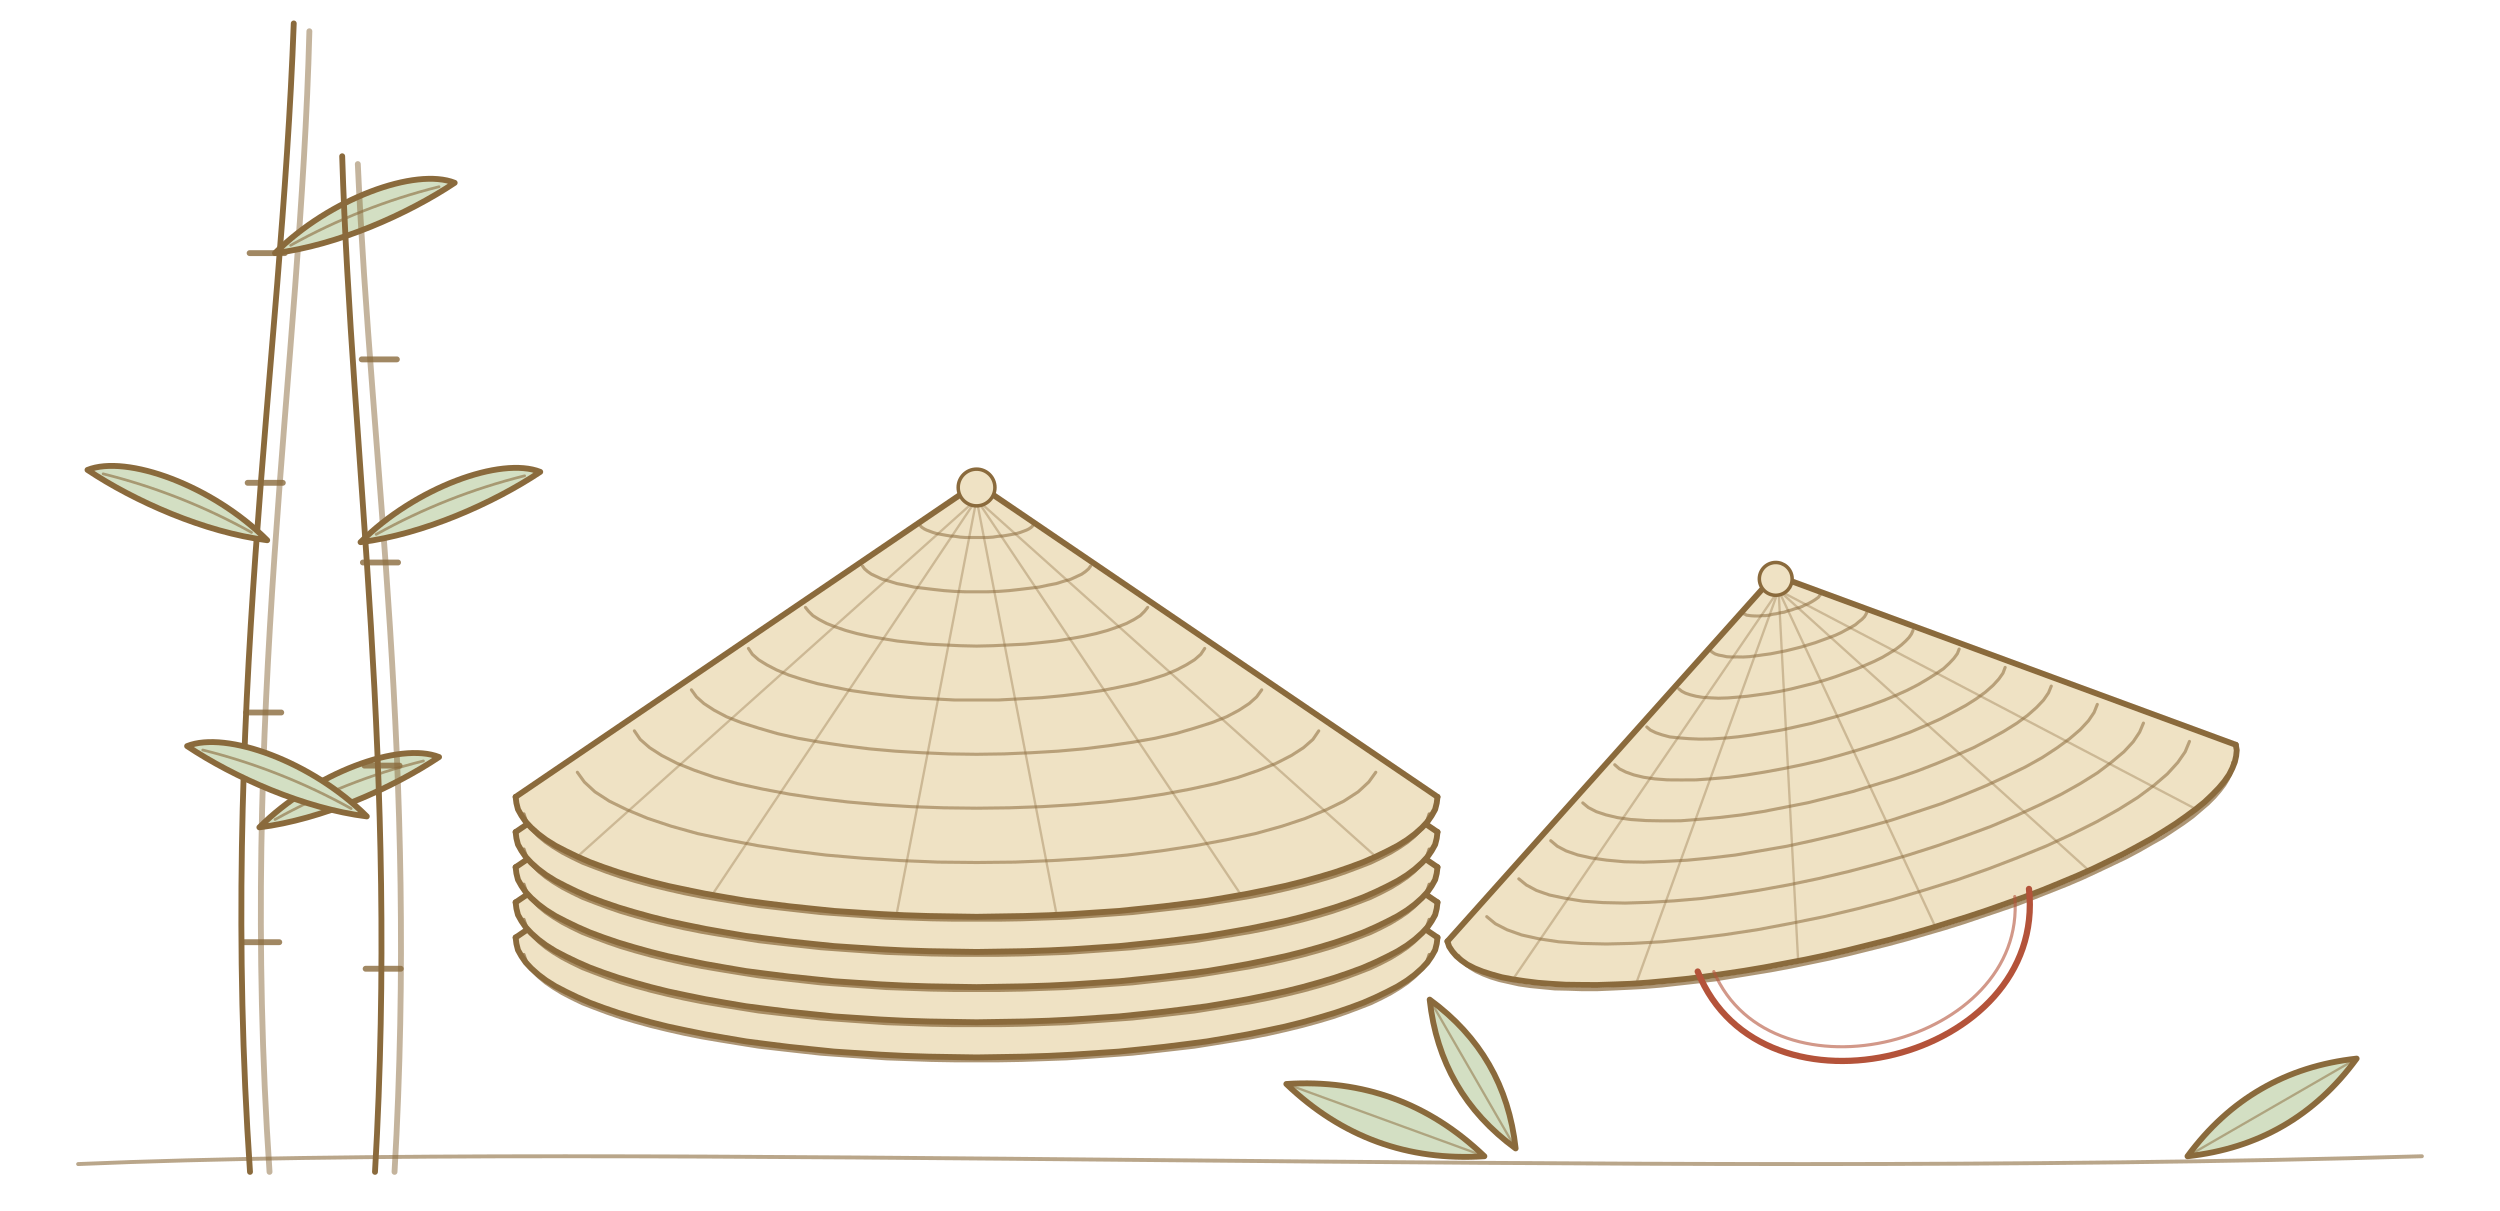
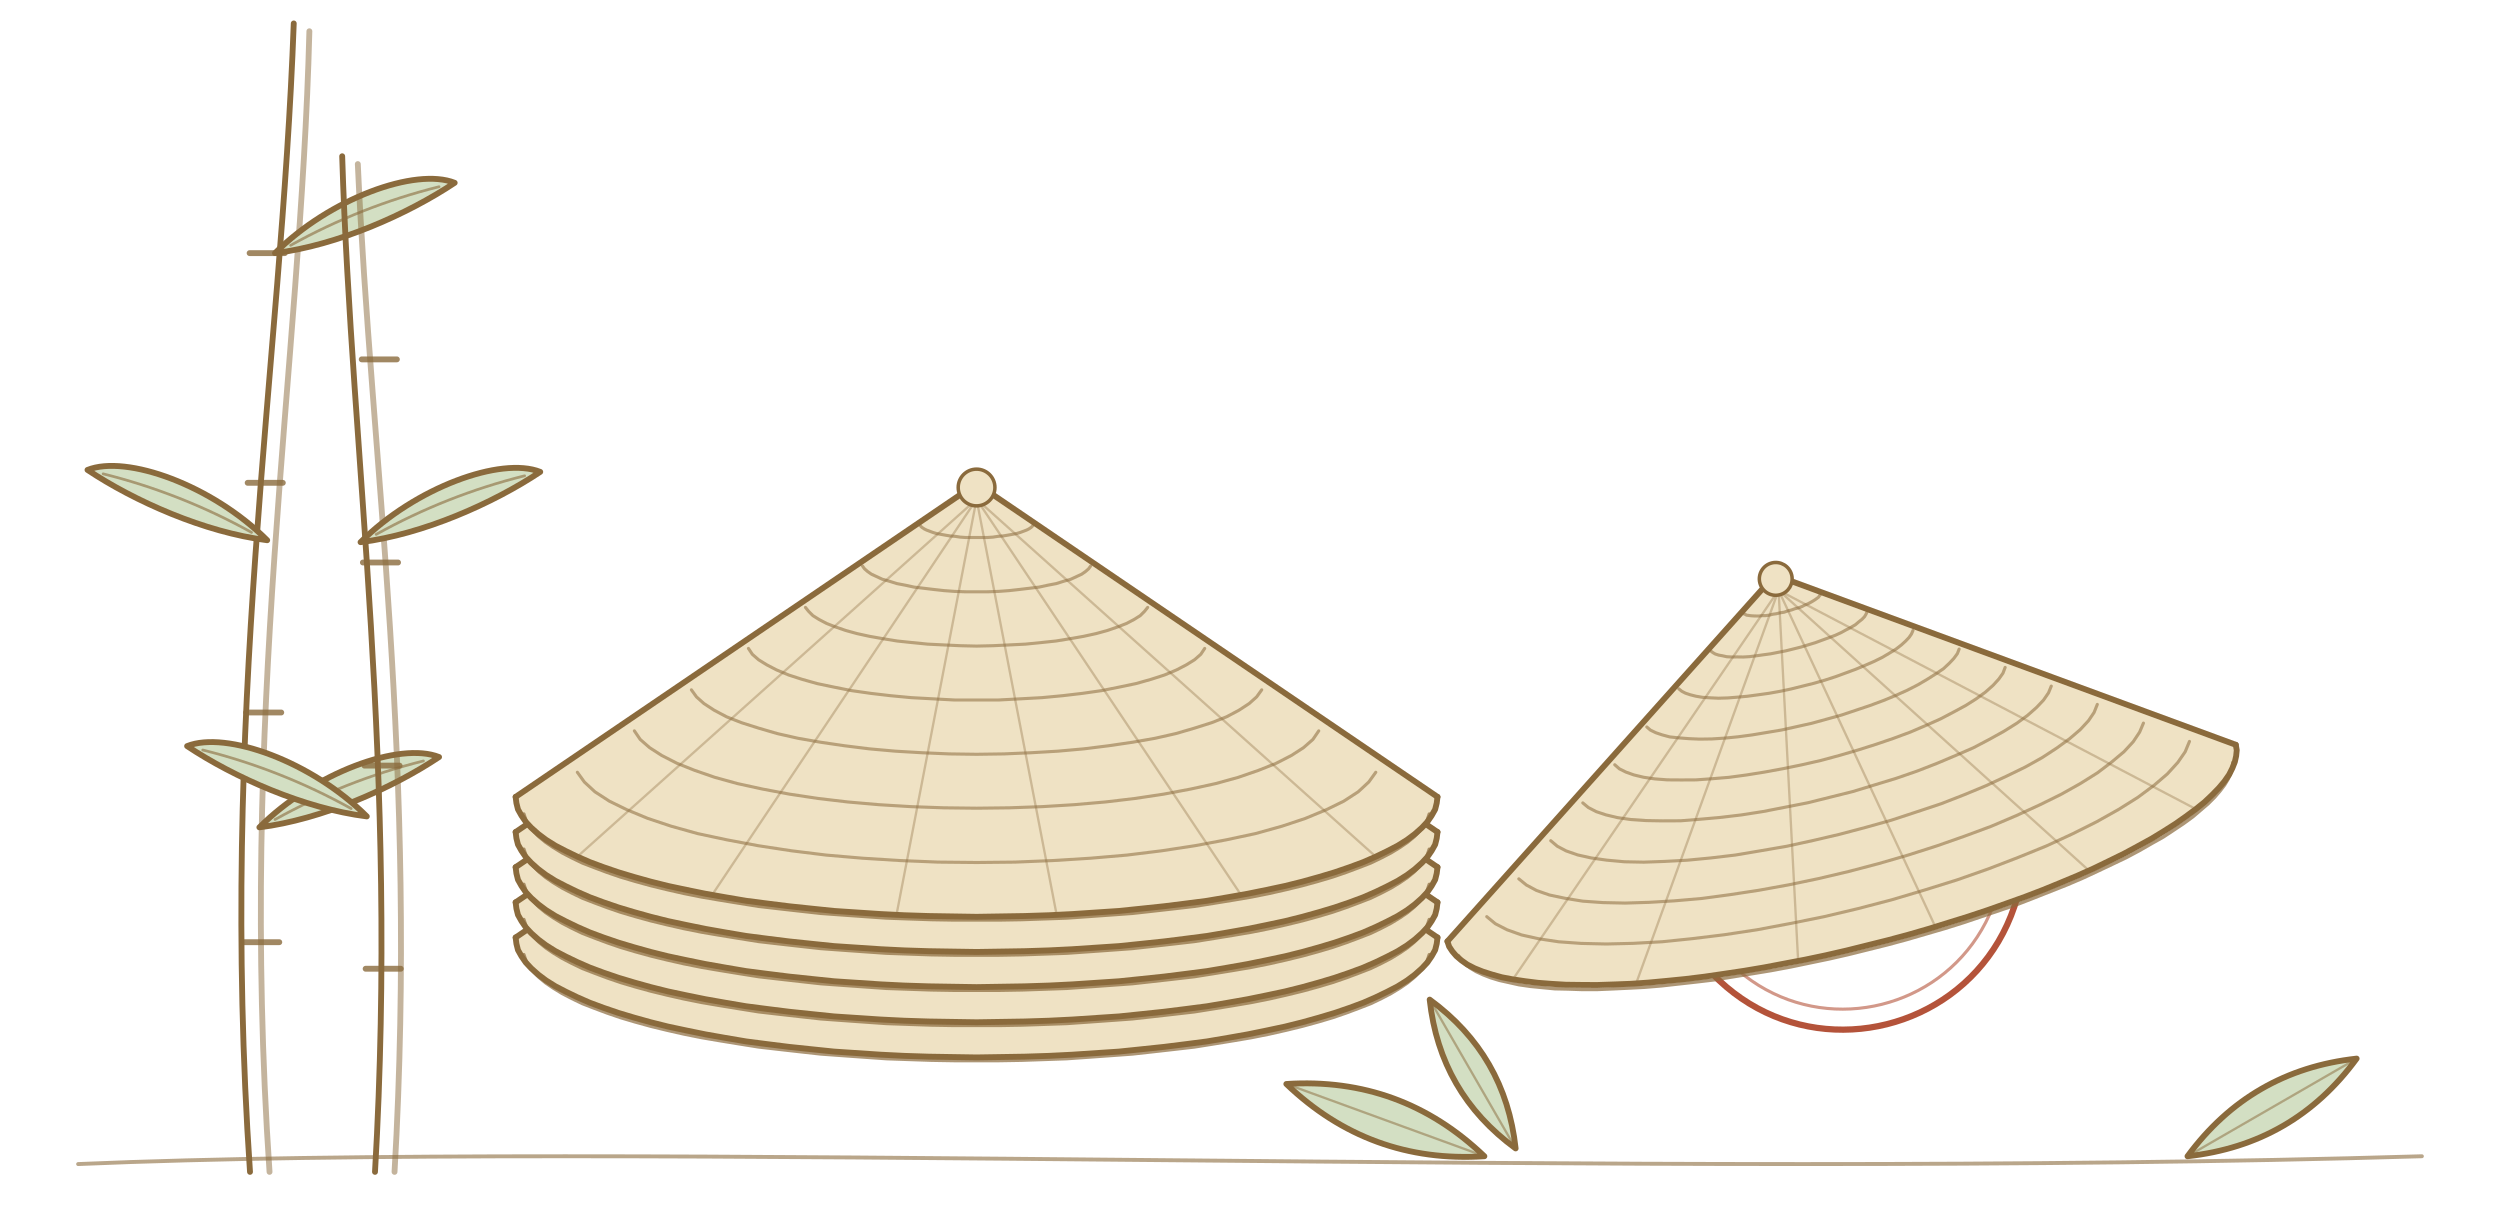
<svg xmlns="http://www.w3.org/2000/svg" viewBox="0 0 640 310" fill="none" stroke="#8a6a3c" stroke-width="1.5" stroke-linecap="round" stroke-linejoin="round">
  <path d="M64 300 C 56 182.4, 72 94.2, 75.2 6" />
  <path d="M69 300 C 61 182.4, 77 94.2, 79.2 8" opacity=".5" />
  <path d="M62.5 241.2 h9" opacity=".8" />
  <path d="M63 182.4 h9" opacity=".8" />
  <path d="M63.4 123.6 h9" opacity=".8" />
  <path d="M63.9 64.8 h9" opacity=".8" />
  <path d="M66.4 211.8 C 80.4 197.8, 102.4 189.8, 112.4 193.8 C 100.4 201.8, 82.4 209.8, 66.4 211.8 Z" fill="#d3dfc3" />
  <path d="M70.4 209.8 Q 88.4 199.8 108.4 194.8" stroke-width="0.7" opacity=".6" />
  <path d="M68.4 138.3 C 54.4 124.3, 32.4 116.3, 22.4 120.3 C 34.4 128.3, 52.4 136.3, 68.4 138.3 Z" fill="#d3dfc3" />
  <path d="M64.4 136.3 Q 46.4 126.3 26.4 121.3" stroke-width="0.7" opacity=".6" />
  <path d="M70.4 64.8 C 84.4 50.8, 106.4 42.8, 116.4 46.8 C 104.4 54.8, 86.4 62.8, 70.4 64.8 Z" fill="#d3dfc3" />
  <path d="M74.4 62.8 Q 92.4 52.8 112.4 47.8" stroke-width="0.7" opacity=".6" />
  <path d="M96 300 C 102 196, 90 118, 87.6 40" />
  <path d="M101 300 C 107 196, 95 118, 91.6 42" opacity=".5" />
  <path d="M93.6 248 h9" opacity=".8" />
  <path d="M93.3 196 h9" opacity=".8" />
  <path d="M92.9 144 h9" opacity=".8" />
  <path d="M92.6 92 h9" opacity=".8" />
  <path d="M93.9 209 C 79.9 195, 57.9 187, 47.9 191 C 59.9 199, 77.9 207, 93.9 209 Z" fill="#d3dfc3" />
  <path d="M89.9 207 Q 71.9 197 51.9 192" stroke-width="0.7" opacity=".6" />
  <path d="M92.3 138.8 C 106.3 124.8, 128.3 116.8, 138.3 120.8 C 126.3 128.8, 108.3 136.8, 92.3 138.8 Z" fill="#d3dfc3" />
  <path d="M96.3 136.8 Q 114.3 126.8 134.3 121.8" stroke-width="0.7" opacity=".6" />
  <path d="M250 159.8 L368 240 L367.8 241.6 L367.4 243.2 L366.5 244.8 L365.4 246.4 L364 247.9 L362.2 249.5 L360.2 251 L357.8 252.5 L355.1 253.9 L352.2 255.3 L349 256.7 L345.5 258 L341.7 259.3 L337.7 260.5 L333.4 261.7 L329 262.8 L324.3 263.8 L319.4 264.8 L314.3 265.7 L309 266.6 L303.6 267.3 L298 268 L292.3 268.6 L286.5 269.2 L280.5 269.6 L274.5 270 L268.5 270.3 L262.3 270.5 L256.2 270.6 L250 270.7 L243.8 270.6 L237.7 270.5 L231.5 270.3 L225.5 270 L219.5 269.6 L213.5 269.2 L207.7 268.6 L202 268 L196.4 267.3 L191 266.6 L185.7 265.7 L180.6 264.8 L175.7 263.8 L171 262.8 L166.6 261.7 L162.3 260.5 L158.3 259.3 L154.5 258 L151 256.7 L147.8 255.3 L144.9 253.9 L142.2 252.5 L139.8 251 L137.8 249.5 L136 247.9 L134.6 246.4 L133.5 244.8 L132.6 243.2 L132.2 241.6 L132 240 L250 159.8 Z" fill="#efe2c4" stroke="none" />
  <path d="M250 159.8 L132 240 M250 159.8 L368 240" />
  <path d="M368 240 L367.8 241.6 L367.4 243.2 L366.5 244.8 L365.4 246.4 L364 247.9 L362.2 249.5 L360.2 251 L357.8 252.5 L355.1 253.9 L352.2 255.3 L349 256.7 L345.5 258 L341.7 259.3 L337.7 260.5 L333.4 261.7 L329 262.8 L324.3 263.8 L319.4 264.8 L314.3 265.7 L309 266.6 L303.6 267.3 L298 268 L292.3 268.6 L286.5 269.2 L280.5 269.6 L274.5 270 L268.5 270.3 L262.3 270.5 L256.2 270.6 L250 270.7 L243.8 270.6 L237.7 270.5 L231.5 270.3 L225.5 270 L219.5 269.6 L213.5 269.2 L207.7 268.6 L202 268 L196.4 267.3 L191 266.6 L185.7 265.7 L180.6 264.8 L175.7 263.8 L171 262.8 L166.6 261.7 L162.3 260.5 L158.3 259.3 L154.5 258 L151 256.7 L147.8 255.3 L144.9 253.9 L142.2 252.5 L139.8 251 L137.8 249.5 L136 247.9 L134.6 246.4 L133.5 244.8 L132.6 243.2 L132.2 241.6 L132 240" />
  <path d="M365.9 244.4 L365.4 245.9 L364.6 247.3 L363.4 248.8 L362 250.2 L360.3 251.6 L358.4 252.9 L356.1 254.3 L353.6 255.6 L350.9 256.9 L347.8 258.1 L344.6 259.3 L341.1 260.5 L337.4 261.6 L333.4 262.7 L329.3 263.7 L324.9 264.7 L320.4 265.6 L315.7 266.4 L310.8 267.2 L305.8 268 L300.6 268.6 L295.3 269.2 L289.9 269.8 L284.4 270.2 L278.8 270.6 L273.1 271 L267.4 271.2 L261.6 271.4 L255.8 271.5 L250 271.5 L244.2 271.5 L238.4 271.4 L232.6 271.2 L226.9 271 L221.2 270.6 L215.6 270.2 L210.1 269.8 L204.7 269.2 L199.4 268.6 L194.2 268 L189.2 267.2 L184.3 266.4 L179.6 265.6 L175.1 264.7 L170.7 263.7 L166.6 262.7 L162.6 261.6 L158.9 260.5 L155.4 259.3 L152.2 258.1 L149.1 256.9 L146.4 255.6 L143.9 254.3 L141.6 252.9 L139.7 251.6 L138 250.2 L136.6 248.8 L135.4 247.3 L134.6 245.9 L134.1 244.4" stroke-width="0.9" opacity=".7" />
  <circle cx="250" cy="160.8" r="4.7" fill="#efe2c4" stroke-width="0.9" />
  <path d="M250 150.8 L368 231 L367.8 232.6 L367.4 234.2 L366.5 235.8 L365.4 237.4 L364 238.9 L362.2 240.5 L360.2 242 L357.8 243.5 L355.1 244.9 L352.2 246.3 L349 247.7 L345.5 249 L341.7 250.3 L337.7 251.5 L333.4 252.7 L329 253.8 L324.3 254.8 L319.4 255.8 L314.3 256.7 L309 257.6 L303.6 258.3 L298 259 L292.3 259.6 L286.5 260.2 L280.5 260.6 L274.5 261 L268.5 261.3 L262.3 261.5 L256.2 261.6 L250 261.7 L243.8 261.6 L237.7 261.5 L231.5 261.3 L225.5 261 L219.5 260.6 L213.5 260.2 L207.7 259.6 L202 259 L196.4 258.3 L191 257.6 L185.7 256.7 L180.6 255.8 L175.7 254.8 L171 253.8 L166.6 252.7 L162.3 251.5 L158.3 250.3 L154.5 249 L151 247.7 L147.8 246.3 L144.9 244.9 L142.2 243.5 L139.8 242 L137.8 240.5 L136 238.9 L134.6 237.4 L133.5 235.8 L132.6 234.2 L132.2 232.6 L132 231 L250 150.8 Z" fill="#efe2c4" stroke="none" />
  <path d="M250 150.8 L132 231 M250 150.8 L368 231" />
  <path d="M368 231 L367.8 232.6 L367.4 234.2 L366.5 235.8 L365.4 237.4 L364 238.9 L362.2 240.5 L360.2 242 L357.8 243.5 L355.1 244.9 L352.2 246.3 L349 247.7 L345.5 249 L341.7 250.3 L337.7 251.5 L333.4 252.7 L329 253.8 L324.3 254.8 L319.4 255.8 L314.3 256.7 L309 257.6 L303.6 258.3 L298 259 L292.3 259.6 L286.5 260.2 L280.5 260.6 L274.5 261 L268.5 261.3 L262.3 261.5 L256.2 261.6 L250 261.7 L243.8 261.6 L237.7 261.5 L231.5 261.3 L225.5 261 L219.5 260.6 L213.5 260.2 L207.7 259.6 L202 259 L196.4 258.3 L191 257.6 L185.7 256.7 L180.6 255.8 L175.7 254.8 L171 253.8 L166.6 252.7 L162.3 251.5 L158.3 250.3 L154.5 249 L151 247.7 L147.8 246.3 L144.9 244.9 L142.2 243.5 L139.8 242 L137.8 240.5 L136 238.9 L134.6 237.4 L133.5 235.8 L132.6 234.2 L132.2 232.6 L132 231" />
  <path d="M365.9 235.4 L365.4 236.9 L364.6 238.3 L363.4 239.8 L362 241.2 L360.3 242.6 L358.4 243.9 L356.1 245.3 L353.6 246.6 L350.9 247.9 L347.8 249.1 L344.6 250.3 L341.1 251.5 L337.4 252.6 L333.4 253.7 L329.3 254.7 L324.9 255.7 L320.4 256.6 L315.7 257.4 L310.8 258.2 L305.8 259 L300.6 259.6 L295.3 260.2 L289.9 260.8 L284.4 261.2 L278.8 261.6 L273.1 262 L267.4 262.2 L261.6 262.4 L255.8 262.5 L250 262.5 L244.2 262.5 L238.4 262.4 L232.6 262.2 L226.9 262 L221.2 261.6 L215.6 261.2 L210.1 260.8 L204.7 260.2 L199.4 259.6 L194.2 259 L189.2 258.2 L184.3 257.4 L179.6 256.6 L175.1 255.7 L170.7 254.7 L166.6 253.7 L162.6 252.6 L158.9 251.5 L155.4 250.3 L152.2 249.1 L149.1 247.9 L146.4 246.6 L143.9 245.3 L141.6 243.9 L139.7 242.6 L138 241.2 L136.6 239.8 L135.4 238.3 L134.6 236.9 L134.1 235.4" stroke-width="0.9" opacity=".7" />
  <circle cx="250" cy="151.8" r="4.7" fill="#efe2c4" stroke-width="0.9" />
  <path d="M250 141.8 L368 222 L367.8 223.6 L367.4 225.2 L366.5 226.8 L365.4 228.4 L364 229.9 L362.2 231.5 L360.2 233 L357.8 234.5 L355.1 235.9 L352.2 237.3 L349 238.7 L345.5 240 L341.7 241.3 L337.7 242.5 L333.4 243.7 L329 244.8 L324.3 245.8 L319.4 246.8 L314.3 247.7 L309 248.6 L303.6 249.3 L298 250 L292.3 250.6 L286.5 251.2 L280.5 251.6 L274.5 252 L268.5 252.3 L262.3 252.5 L256.2 252.6 L250 252.7 L243.8 252.6 L237.7 252.5 L231.5 252.3 L225.5 252 L219.5 251.6 L213.5 251.2 L207.7 250.6 L202 250 L196.4 249.3 L191 248.6 L185.7 247.7 L180.6 246.8 L175.7 245.8 L171 244.8 L166.6 243.7 L162.3 242.5 L158.3 241.3 L154.5 240 L151 238.7 L147.8 237.3 L144.9 235.9 L142.2 234.5 L139.8 233 L137.8 231.5 L136 229.9 L134.6 228.4 L133.5 226.8 L132.6 225.2 L132.2 223.6 L132 222 L250 141.8 Z" fill="#efe2c4" stroke="none" />
  <path d="M250 141.8 L132 222 M250 141.8 L368 222" />
  <path d="M368 222 L367.8 223.6 L367.4 225.2 L366.5 226.8 L365.4 228.4 L364 229.9 L362.2 231.5 L360.2 233 L357.8 234.5 L355.1 235.9 L352.2 237.3 L349 238.7 L345.5 240 L341.7 241.3 L337.7 242.5 L333.4 243.7 L329 244.8 L324.3 245.8 L319.4 246.8 L314.3 247.7 L309 248.6 L303.6 249.3 L298 250 L292.3 250.6 L286.5 251.2 L280.5 251.6 L274.5 252 L268.5 252.3 L262.3 252.5 L256.2 252.6 L250 252.7 L243.8 252.6 L237.7 252.5 L231.5 252.3 L225.5 252 L219.5 251.6 L213.5 251.2 L207.7 250.6 L202 250 L196.4 249.3 L191 248.6 L185.7 247.7 L180.6 246.8 L175.7 245.8 L171 244.8 L166.6 243.7 L162.3 242.5 L158.3 241.3 L154.5 240 L151 238.7 L147.8 237.3 L144.9 235.9 L142.2 234.5 L139.8 233 L137.8 231.5 L136 229.9 L134.6 228.4 L133.5 226.8 L132.6 225.2 L132.2 223.6 L132 222" />
  <path d="M365.9 226.4 L365.4 227.9 L364.6 229.3 L363.4 230.8 L362 232.2 L360.3 233.6 L358.4 234.9 L356.1 236.3 L353.6 237.6 L350.9 238.9 L347.8 240.1 L344.6 241.3 L341.1 242.5 L337.4 243.6 L333.4 244.7 L329.3 245.7 L324.9 246.7 L320.4 247.6 L315.7 248.4 L310.8 249.2 L305.8 250 L300.6 250.6 L295.3 251.2 L289.9 251.8 L284.4 252.2 L278.8 252.6 L273.1 253 L267.4 253.2 L261.6 253.4 L255.8 253.5 L250 253.5 L244.2 253.5 L238.4 253.4 L232.6 253.2 L226.9 253 L221.2 252.6 L215.6 252.2 L210.1 251.8 L204.7 251.2 L199.4 250.6 L194.2 250 L189.2 249.2 L184.3 248.4 L179.6 247.6 L175.1 246.7 L170.7 245.7 L166.6 244.7 L162.6 243.6 L158.9 242.5 L155.4 241.3 L152.2 240.1 L149.1 238.9 L146.4 237.6 L143.9 236.3 L141.6 234.9 L139.7 233.6 L138 232.2 L136.6 230.8 L135.4 229.3 L134.6 227.9 L134.1 226.4" stroke-width="0.9" opacity=".7" />
  <circle cx="250" cy="142.8" r="4.7" fill="#efe2c4" stroke-width="0.9" />
  <path d="M250 132.8 L368 213 L367.8 214.6 L367.4 216.2 L366.5 217.8 L365.4 219.4 L364 220.9 L362.2 222.5 L360.2 224 L357.8 225.5 L355.1 226.9 L352.2 228.3 L349 229.7 L345.5 231 L341.7 232.3 L337.7 233.5 L333.4 234.7 L329 235.8 L324.3 236.8 L319.4 237.8 L314.3 238.7 L309 239.6 L303.6 240.3 L298 241 L292.3 241.6 L286.5 242.2 L280.5 242.6 L274.5 243 L268.5 243.3 L262.3 243.5 L256.2 243.6 L250 243.7 L243.8 243.6 L237.7 243.5 L231.5 243.3 L225.5 243 L219.5 242.6 L213.5 242.2 L207.7 241.6 L202 241 L196.4 240.3 L191 239.6 L185.7 238.7 L180.6 237.8 L175.7 236.8 L171 235.8 L166.6 234.7 L162.3 233.5 L158.3 232.3 L154.5 231 L151 229.7 L147.8 228.3 L144.9 226.9 L142.2 225.5 L139.8 224 L137.8 222.5 L136 220.9 L134.6 219.4 L133.5 217.8 L132.6 216.2 L132.2 214.6 L132 213 L250 132.8 Z" fill="#efe2c4" stroke="none" />
  <path d="M250 132.8 L132 213 M250 132.8 L368 213" />
  <path d="M368 213 L367.8 214.6 L367.4 216.2 L366.5 217.8 L365.4 219.4 L364 220.9 L362.2 222.5 L360.2 224 L357.8 225.5 L355.1 226.9 L352.2 228.3 L349 229.7 L345.5 231 L341.7 232.3 L337.7 233.5 L333.4 234.7 L329 235.8 L324.3 236.8 L319.4 237.8 L314.3 238.7 L309 239.6 L303.6 240.3 L298 241 L292.3 241.6 L286.5 242.2 L280.5 242.6 L274.5 243 L268.5 243.3 L262.3 243.5 L256.2 243.6 L250 243.7 L243.8 243.6 L237.7 243.5 L231.5 243.3 L225.5 243 L219.5 242.6 L213.5 242.2 L207.7 241.6 L202 241 L196.4 240.3 L191 239.6 L185.7 238.7 L180.6 237.8 L175.7 236.8 L171 235.8 L166.6 234.7 L162.3 233.5 L158.3 232.3 L154.5 231 L151 229.7 L147.8 228.3 L144.9 226.9 L142.2 225.5 L139.8 224 L137.8 222.5 L136 220.9 L134.6 219.4 L133.5 217.8 L132.6 216.2 L132.2 214.6 L132 213" />
  <path d="M365.9 217.4 L365.4 218.9 L364.6 220.3 L363.4 221.8 L362 223.2 L360.3 224.6 L358.4 225.9 L356.1 227.3 L353.6 228.6 L350.9 229.9 L347.8 231.1 L344.6 232.3 L341.1 233.5 L337.4 234.6 L333.4 235.7 L329.3 236.7 L324.9 237.7 L320.4 238.6 L315.7 239.4 L310.8 240.2 L305.8 241 L300.6 241.6 L295.3 242.2 L289.9 242.8 L284.4 243.2 L278.8 243.6 L273.1 244 L267.4 244.2 L261.6 244.4 L255.8 244.5 L250 244.5 L244.2 244.5 L238.4 244.4 L232.6 244.2 L226.9 244 L221.2 243.6 L215.6 243.2 L210.1 242.8 L204.7 242.2 L199.4 241.6 L194.2 241 L189.2 240.2 L184.3 239.4 L179.6 238.6 L175.1 237.7 L170.7 236.7 L166.6 235.7 L162.6 234.6 L158.9 233.5 L155.4 232.3 L152.2 231.1 L149.1 229.9 L146.4 228.6 L143.9 227.3 L141.6 225.9 L139.7 224.6 L138 223.2 L136.6 221.8 L135.4 220.3 L134.6 218.9 L134.1 217.4" stroke-width="0.9" opacity=".7" />
  <circle cx="250" cy="133.8" r="4.7" fill="#efe2c4" stroke-width="0.9" />
  <path d="M250 123.8 L368 204 L367.8 205.6 L367.4 207.2 L366.5 208.8 L365.4 210.4 L364 211.9 L362.2 213.5 L360.2 215 L357.8 216.5 L355.1 217.9 L352.2 219.3 L349 220.7 L345.5 222 L341.7 223.3 L337.7 224.5 L333.4 225.7 L329 226.8 L324.3 227.8 L319.4 228.8 L314.3 229.7 L309 230.6 L303.6 231.3 L298 232 L292.3 232.6 L286.5 233.2 L280.5 233.6 L274.5 234 L268.5 234.3 L262.3 234.5 L256.2 234.6 L250 234.7 L243.8 234.6 L237.7 234.5 L231.5 234.3 L225.5 234 L219.5 233.6 L213.5 233.2 L207.7 232.6 L202 232 L196.4 231.3 L191 230.6 L185.7 229.7 L180.6 228.8 L175.7 227.8 L171 226.8 L166.6 225.7 L162.3 224.5 L158.3 223.3 L154.5 222 L151 220.7 L147.8 219.3 L144.9 217.9 L142.2 216.5 L139.8 215 L137.8 213.5 L136 211.9 L134.6 210.4 L133.5 208.8 L132.6 207.2 L132.2 205.6 L132 204 L250 123.8 Z" fill="#efe2c4" stroke="none" />
  <path d="M264.6 134.3 L264.3 134.7 L264 135 L263.4 135.4 L262.8 135.7 L262 136 L261.2 136.3 L260.2 136.6 L259.1 136.8 L258 137 L256.8 137.2 L255.5 137.3 L254.2 137.5 L252.8 137.6 L251.4 137.6 L250 137.6 L248.6 137.6 L247.2 137.6 L245.8 137.5 L244.5 137.3 L243.2 137.2 L242 137 L240.9 136.8 L239.8 136.6 L238.8 136.3 L238 136 L237.2 135.7 L236.6 135.4 L236 135 L235.7 134.7 L235.4 134.3" stroke-width="0.8" opacity=".55" />
  <path d="M279.2 144.9 L278.7 145.6 L277.9 146.3 L276.9 147 L275.6 147.6 L274.1 148.3 L272.3 148.8 L270.4 149.4 L268.3 149.8 L266 150.3 L263.5 150.6 L261 150.9 L258.3 151.2 L255.6 151.4 L252.8 151.5 L250 151.5 L247.2 151.5 L244.4 151.4 L241.7 151.2 L239 150.9 L236.5 150.6 L234 150.3 L231.7 149.8 L229.6 149.4 L227.7 148.8 L225.9 148.3 L224.4 147.6 L223.1 147 L222.1 146.3 L221.3 145.6 L220.8 144.9" stroke-width="0.8" opacity=".55" />
  <path d="M293.8 155.5 L293 156.5 L291.9 157.6 L290.3 158.6 L288.4 159.6 L286.1 160.5 L283.5 161.4 L280.6 162.2 L277.4 162.9 L274 163.5 L270.3 164.1 L266.5 164.5 L262.5 164.9 L258.4 165.1 L254.2 165.3 L250 165.4 L245.8 165.3 L241.6 165.1 L237.5 164.9 L233.5 164.5 L229.7 164.1 L226 163.5 L222.6 162.9 L219.4 162.2 L216.5 161.4 L213.9 160.5 L211.6 159.6 L209.7 158.6 L208.1 157.6 L207 156.5 L206.2 155.5" stroke-width="0.8" opacity=".55" />
  <path d="M308.4 166 L307.4 167.5 L305.8 168.9 L303.7 170.2 L301.2 171.5 L298.1 172.8 L294.7 173.9 L290.8 175 L286.5 175.9 L282 176.8 L277.1 177.5 L272 178.1 L266.7 178.6 L261.2 178.9 L255.6 179.2 L250 179.2 L244.4 179.2 L238.8 178.9 L233.3 178.6 L228 178.1 L222.9 177.5 L218 176.8 L213.5 175.9 L209.2 175 L205.3 173.9 L201.9 172.8 L198.8 171.5 L196.3 170.2 L194.2 168.9 L192.6 167.5 L191.6 166" stroke-width="0.8" opacity=".55" />
  <path d="M323 176.6 L321.7 178.4 L319.8 180.1 L317.2 181.8 L314 183.5 L310.2 185 L305.8 186.4 L301 187.8 L295.7 189 L290 190 L283.9 190.9 L277.5 191.7 L270.8 192.3 L264 192.7 L257 193 L250 193.1 L243 193 L236 192.7 L229.2 192.3 L222.5 191.7 L216.1 190.9 L210 190 L204.3 189 L199 187.8 L194.2 186.4 L189.8 185 L186 183.5 L182.8 181.8 L180.2 180.1 L178.3 178.4 L177 176.6" stroke-width="0.8" opacity=".55" />
  <path d="M337.6 187.1 L336.1 189.3 L333.7 191.4 L330.6 193.4 L326.7 195.4 L322.2 197.2 L317 199 L311.2 200.6 L304.8 202 L297.9 203.3 L290.6 204.4 L283 205.3 L275 206 L266.8 206.5 L258.4 206.8 L250 206.9 L241.6 206.8 L233.2 206.5 L225 206 L217 205.3 L209.4 204.4 L202.1 203.3 L195.2 202 L188.8 200.6 L183 199 L177.8 197.2 L173.3 195.4 L169.4 193.4 L166.3 191.4 L163.9 189.3 L162.4 187.1" stroke-width="0.8" opacity=".55" />
  <path d="M352.2 197.7 L350.4 200.2 L347.7 202.7 L344 205.1 L339.5 207.3 L334.2 209.5 L328.2 211.5 L321.4 213.4 L313.9 215 L305.9 216.5 L297.4 217.8 L288.5 218.9 L279.2 219.7 L269.6 220.3 L259.8 220.7 L250 220.8 L240.2 220.7 L230.4 220.3 L220.8 219.7 L211.5 218.9 L202.6 217.8 L194.1 216.5 L186.1 215 L178.6 213.4 L171.8 211.5 L165.8 209.5 L160.5 207.3 L156 205.1 L152.3 202.7 L149.6 200.2 L147.8 197.7" stroke-width="0.8" opacity=".55" />
  <path d="M250 127.8 L352.2 219.3" stroke-width="0.6" opacity=".35" />
  <path d="M250 127.8 L317.7 229.1" stroke-width="0.6" opacity=".35" />
  <path d="M250 127.8 L270.5 234.2" stroke-width="0.6" opacity=".35" />
  <path d="M250 127.8 L229.5 234.2" stroke-width="0.6" opacity=".35" />
  <path d="M250 127.8 L182.3 229.1" stroke-width="0.6" opacity=".35" />
  <path d="M250 127.8 L147.8 219.3" stroke-width="0.6" opacity=".35" />
  <path d="M250 123.8 L132 204 M250 123.8 L368 204" />
  <path d="M368 204 L367.8 205.6 L367.4 207.2 L366.5 208.8 L365.4 210.4 L364 211.9 L362.2 213.5 L360.2 215 L357.8 216.5 L355.1 217.9 L352.2 219.3 L349 220.7 L345.5 222 L341.7 223.3 L337.7 224.5 L333.4 225.7 L329 226.8 L324.3 227.8 L319.4 228.8 L314.3 229.7 L309 230.6 L303.6 231.3 L298 232 L292.3 232.6 L286.5 233.2 L280.5 233.6 L274.5 234 L268.5 234.3 L262.3 234.5 L256.2 234.6 L250 234.7 L243.8 234.6 L237.7 234.5 L231.5 234.3 L225.5 234 L219.5 233.6 L213.5 233.2 L207.7 232.6 L202 232 L196.4 231.3 L191 230.6 L185.7 229.7 L180.6 228.8 L175.7 227.8 L171 226.8 L166.6 225.7 L162.3 224.5 L158.3 223.3 L154.5 222 L151 220.7 L147.8 219.3 L144.9 217.9 L142.2 216.5 L139.8 215 L137.8 213.5 L136 211.9 L134.6 210.4 L133.5 208.8 L132.6 207.2 L132.2 205.6 L132 204" />
  <path d="M365.9 208.4 L365.4 209.9 L364.6 211.3 L363.4 212.8 L362 214.2 L360.3 215.6 L358.4 216.9 L356.1 218.3 L353.6 219.6 L350.9 220.9 L347.8 222.1 L344.6 223.3 L341.1 224.5 L337.4 225.6 L333.4 226.7 L329.3 227.7 L324.9 228.7 L320.4 229.6 L315.7 230.4 L310.8 231.2 L305.8 232 L300.6 232.6 L295.3 233.2 L289.9 233.8 L284.4 234.2 L278.8 234.6 L273.1 235 L267.4 235.2 L261.6 235.4 L255.8 235.5 L250 235.5 L244.2 235.5 L238.4 235.4 L232.6 235.2 L226.9 235 L221.2 234.6 L215.6 234.2 L210.1 233.8 L204.7 233.2 L199.4 232.6 L194.2 232 L189.2 231.2 L184.3 230.4 L179.6 229.6 L175.1 228.7 L170.7 227.7 L166.6 226.7 L162.6 225.6 L158.9 224.5 L155.4 223.3 L152.2 222.1 L149.1 220.9 L146.4 219.6 L143.9 218.3 L141.6 216.9 L139.7 215.6 L138 214.2 L136.6 212.8 L135.4 211.3 L134.6 209.9 L134.1 208.4" stroke-width="0.9" opacity=".7" />
  <circle cx="250" cy="124.8" r="4.7" fill="#efe2c4" stroke-width="0.9" />
  <g transform="rotate(-14 470 210)">
+     <path d="M422.2 209.2 C 422.2 282, 517.8 282, 517.8 209.2" stroke="#b4533a" stroke-width="1.6" />
+     <path d="M427.2 209.2 C 427.2 275, 512.8 275, 512.8 209.2" stroke="#b4533a" stroke-width="0.8" opacity=".6" />
    <path d="M470 145.3 L574 216 L573.9 217.4 L573.4 218.8 L572.7 220.2 L571.7 221.6 L570.5 223 L568.9 224.4 L567.1 225.7 L565 227 L562.7 228.3 L560.1 229.5 L557.2 230.7 L554.1 231.9 L550.8 233 L547.3 234.1 L543.5 235.1 L539.6 236.1 L535.4 237 L531.1 237.9 L526.6 238.7 L522 239.4 L517.2 240.1 L512.3 240.7 L507.3 241.2 L502.1 241.7 L496.9 242.1 L491.6 242.4 L486.3 242.7 L480.9 242.9 L475.4 243 L470 243 L464.6 243 L459.1 242.9 L453.7 242.7 L448.4 242.4 L443.1 242.1 L437.9 241.7 L432.7 241.2 L427.7 240.7 L422.8 240.1 L418 239.4 L413.4 238.7 L408.9 237.9 L404.6 237 L400.4 236.1 L396.5 235.1 L392.7 234.1 L389.2 233 L385.9 231.9 L382.8 230.7 L379.9 229.5 L377.3 228.3 L375 227 L372.9 225.7 L371.1 224.4 L369.5 223 L368.3 221.6 L367.3 220.2 L366.6 218.8 L366.1 217.4 L366 216 L470 145.3 Z" fill="#efe2c4" stroke="none" />
    <path d="M480.3 152.7 L480.1 153 L479.8 153.2 L479.5 153.5 L479 153.7 L478.5 153.9 L477.9 154.1 L477.2 154.3 L476.4 154.5 L475.6 154.6 L474.8 154.8 L473.9 154.9 L472.9 154.9 L472 155 L471 155 L470 155.1 L469 155 L468 155 L467.1 154.9 L466.1 154.9 L465.2 154.8 L464.4 154.6 L463.6 154.5 L462.8 154.3 L462.1 154.1 L461.5 153.9 L461 153.7 L460.5 153.5 L460.2 153.2 L459.9 153 L459.7 152.7" stroke-width="0.8" opacity=".55" />
    <path d="M490.6 160.2 L490.2 160.7 L489.7 161.2 L488.9 161.7 L488 162.1 L487 162.6 L485.7 163 L484.4 163.3 L482.9 163.7 L481.3 164 L479.6 164.2 L477.7 164.4 L475.9 164.6 L473.9 164.7 L472 164.8 L470 164.8 L468 164.8 L466.1 164.7 L464.1 164.6 L462.3 164.4 L460.4 164.2 L458.7 164 L457.1 163.7 L455.6 163.3 L454.3 163 L453 162.6 L452 162.1 L451.1 161.7 L450.3 161.2 L449.8 160.7 L449.4 160.2" stroke-width="0.8" opacity=".55" />
    <path d="M500.9 167.6 L500.3 168.4 L499.5 169.1 L498.4 169.8 L497.1 170.5 L495.5 171.2 L493.6 171.8 L491.6 172.4 L489.3 172.9 L486.9 173.3 L484.3 173.7 L481.6 174 L478.8 174.3 L475.9 174.5 L473 174.6 L470 174.6 L467 174.6 L464.1 174.5 L461.2 174.3 L458.4 174 L455.7 173.7 L453.1 173.3 L450.7 172.9 L448.4 172.4 L446.4 171.8 L444.5 171.2 L442.9 170.5 L441.6 169.8 L440.5 169.1 L439.7 168.4 L439.1 167.6" stroke-width="0.8" opacity=".55" />
    <path d="M511.2 175.1 L510.5 176.1 L509.3 177.1 L507.9 178 L506.1 179 L503.9 179.8 L501.5 180.6 L498.8 181.4 L495.8 182.1 L492.5 182.7 L489.1 183.2 L485.5 183.6 L481.7 183.9 L477.9 184.2 L474 184.3 L470 184.4 L466 184.3 L462.1 184.2 L458.3 183.9 L454.5 183.6 L450.9 183.2 L447.5 182.7 L444.2 182.1 L441.2 181.4 L438.5 180.6 L436.1 179.8 L433.9 179 L432.1 178 L430.7 177.1 L429.5 176.1 L428.8 175.1" stroke-width="0.8" opacity=".55" />
    <path d="M521.5 182.5 L520.6 183.8 L519.2 185 L517.4 186.2 L515.1 187.4 L512.4 188.5 L509.4 189.5 L505.9 190.4 L502.2 191.3 L498.2 192 L493.9 192.7 L489.4 193.2 L484.7 193.6 L479.9 193.9 L475 194.1 L470 194.2 L465 194.1 L460.1 193.9 L455.3 193.6 L450.6 193.2 L446.1 192.7 L441.8 192 L437.8 191.3 L434.1 190.4 L430.6 189.5 L427.6 188.5 L424.9 187.4 L422.6 186.2 L420.8 185 L419.4 183.8 L418.5 182.5" stroke-width="0.8" opacity=".55" />
    <path d="M531.8 190 L530.7 191.5 L529 193 L526.8 194.4 L524.1 195.8 L520.9 197.1 L517.2 198.3 L513.1 199.4 L508.6 200.5 L503.8 201.3 L498.7 202.1 L493.2 202.8 L487.6 203.3 L481.8 203.6 L475.9 203.9 L470 203.9 L464.1 203.9 L458.2 203.6 L452.4 203.3 L446.8 202.8 L441.3 202.1 L436.2 201.3 L431.4 200.5 L426.9 199.4 L422.8 198.3 L419.1 197.1 L415.9 195.8 L413.2 194.4 L411 193 L409.3 191.5 L408.2 190" stroke-width="0.8" opacity=".55" />
    <path d="M542.1 197.4 L540.8 199.2 L538.9 200.9 L536.3 202.6 L533.1 204.2 L529.4 205.7 L525.1 207.2 L520.3 208.5 L515.1 209.6 L509.4 210.7 L503.4 211.6 L497.1 212.4 L490.6 212.9 L483.8 213.4 L476.9 213.6 L470 213.7 L463.1 213.6 L456.2 213.4 L449.4 212.9 L442.9 212.4 L436.6 211.6 L430.6 210.7 L424.9 209.6 L419.7 208.5 L414.9 207.2 L410.6 205.7 L406.9 204.2 L403.7 202.6 L401.1 200.9 L399.2 199.2 L397.9 197.4" stroke-width="0.8" opacity=".55" />
    <path d="M552.4 204.9 L550.9 206.9 L548.7 208.9 L545.8 210.8 L542.1 212.6 L537.9 214.4 L533 216 L527.5 217.5 L521.5 218.8 L515.1 220 L508.2 221.1 L501 221.9 L493.5 222.6 L485.8 223.1 L477.9 223.4 L470 223.5 L462.1 223.4 L454.2 223.1 L446.5 222.6 L439 221.9 L431.8 221.1 L424.9 220 L418.5 218.8 L412.5 217.5 L407 216 L402.1 214.4 L397.9 212.6 L394.2 210.8 L391.3 208.9 L389.1 206.9 L387.6 204.9" stroke-width="0.8" opacity=".55" />
    <path d="M562.7 212.3 L561 214.6 L558.5 216.8 L555.2 219 L551.2 221 L546.4 223 L540.9 224.8 L534.7 226.5 L528 228 L520.7 229.4 L513 230.5 L504.9 231.5 L496.4 232.3 L487.8 232.8 L478.9 233.2 L470 233.3 L461.1 233.2 L452.2 232.8 L443.6 232.3 L435.1 231.5 L427 230.5 L419.3 229.4 L412 228 L405.3 226.5 L399.1 224.8 L393.6 223 L388.8 221 L384.8 219 L381.5 216.8 L379 214.6 L377.3 212.3" stroke-width="0.8" opacity=".55" />
    <path d="M470 149.3 L560.1 229.5" stroke-width="0.6" opacity=".35" />
    <path d="M470 149.3 L529.7 238.1" stroke-width="0.6" opacity=".35" />
    <path d="M470 149.3 L488.1 242.6" stroke-width="0.6" opacity=".35" />
    <path d="M470 149.3 L451.9 242.6" stroke-width="0.6" opacity=".35" />
    <path d="M470 149.3 L410.3 238.1" stroke-width="0.6" opacity=".35" />
    <path d="M470 149.3 L379.9 229.5" stroke-width="0.6" opacity=".35" />
    <path d="M470 145.3 L366 216 M470 145.3 L574 216" />
    <path d="M574 216 L573.9 217.4 L573.4 218.8 L572.7 220.2 L571.7 221.6 L570.5 223 L568.9 224.4 L567.1 225.7 L565 227 L562.7 228.3 L560.1 229.5 L557.2 230.7 L554.1 231.9 L550.8 233 L547.3 234.1 L543.5 235.1 L539.6 236.1 L535.4 237 L531.1 237.9 L526.6 238.7 L522 239.4 L517.2 240.1 L512.3 240.7 L507.3 241.2 L502.1 241.7 L496.9 242.1 L491.6 242.4 L486.3 242.7 L480.9 242.9 L475.4 243 L470 243 L464.6 243 L459.1 242.9 L453.7 242.7 L448.4 242.4 L443.1 242.1 L437.9 241.7 L432.7 241.2 L427.7 240.7 L422.8 240.1 L418 239.4 L413.4 238.7 L408.9 237.9 L404.6 237 L400.4 236.1 L396.5 235.1 L392.7 234.1 L389.2 233 L385.9 231.9 L382.8 230.7 L379.9 229.5 L377.3 228.3 L375 227 L372.9 225.7 L371.1 224.4 L369.5 223 L368.3 221.6 L367.3 220.2 L366.6 218.8 L366.1 217.4 L366 216" />
    <path d="M572.2 220.2 L571.7 221.5 L571 222.7 L570 224 L568.7 225.3 L567.2 226.5 L565.5 227.7 L563.5 228.9 L561.3 230 L558.9 231.2 L556.2 232.3 L553.4 233.3 L550.3 234.4 L547 235.3 L543.5 236.3 L539.9 237.2 L536 238 L532 238.8 L527.9 239.6 L523.6 240.3 L519.1 240.9 L514.6 241.5 L509.9 242.1 L505.1 242.5 L500.3 242.9 L495.4 243.3 L490.4 243.6 L485.3 243.8 L480.2 244 L475.1 244.1 L470 244.1 L464.9 244.1 L459.8 244 L454.7 243.8 L449.6 243.6 L444.6 243.3 L439.7 242.9 L434.9 242.5 L430.1 242.1 L425.4 241.5 L420.9 240.9 L416.4 240.3 L412.1 239.6 L408 238.8 L404 238 L400.1 237.2 L396.5 236.3 L393 235.3 L389.7 234.4 L386.6 233.3 L383.8 232.3 L381.1 231.2 L378.7 230 L376.5 228.9 L374.5 227.7 L372.8 226.5 L371.3 225.3 L370 224 L369 222.7 L368.3 221.5 L367.8 220.2" stroke-width="0.9" opacity=".7" />
    <circle cx="470" cy="146.3" r="4.2" fill="#efe2c4" stroke-width="0.9" />
-     <path d="M426.3 239 C 432.3 282.7, 507.7 282.7, 513.7 239" stroke="#b4533a" stroke-width="1.6" />
-     <path d="M430.3 240 C 436.3 277.5, 503.7 277.5, 509.7 240" stroke="#b4533a" stroke-width="0.8" opacity=".6" />
  </g>
  <path d="M380 296 Q 358.7 275.6 329.3 277.5 Q 350.6 297.9 380 296 Z" fill="#d3dfc3" />
  <path d="M380 296 L329.3 277.5" stroke-width="0.6" opacity=".5" />
  <path d="M388 294 Q 385.4 270.1 366 255.9 Q 368.6 279.8 388 294 Z" fill="#d3dfc3" />
  <path d="M388 294 L366 255.9" stroke-width="0.6" opacity=".5" />
  <path d="M560 296 Q 587.2 293 603.3 271 Q 576.2 274 560 296 Z" fill="#d3dfc3" />
  <path d="M560 296 L603.3 271" stroke-width="0.6" opacity=".5" />
  <path d="M20 298 C 160 292, 420 302, 620 296" stroke-width="1" opacity=".6" />
</svg>
